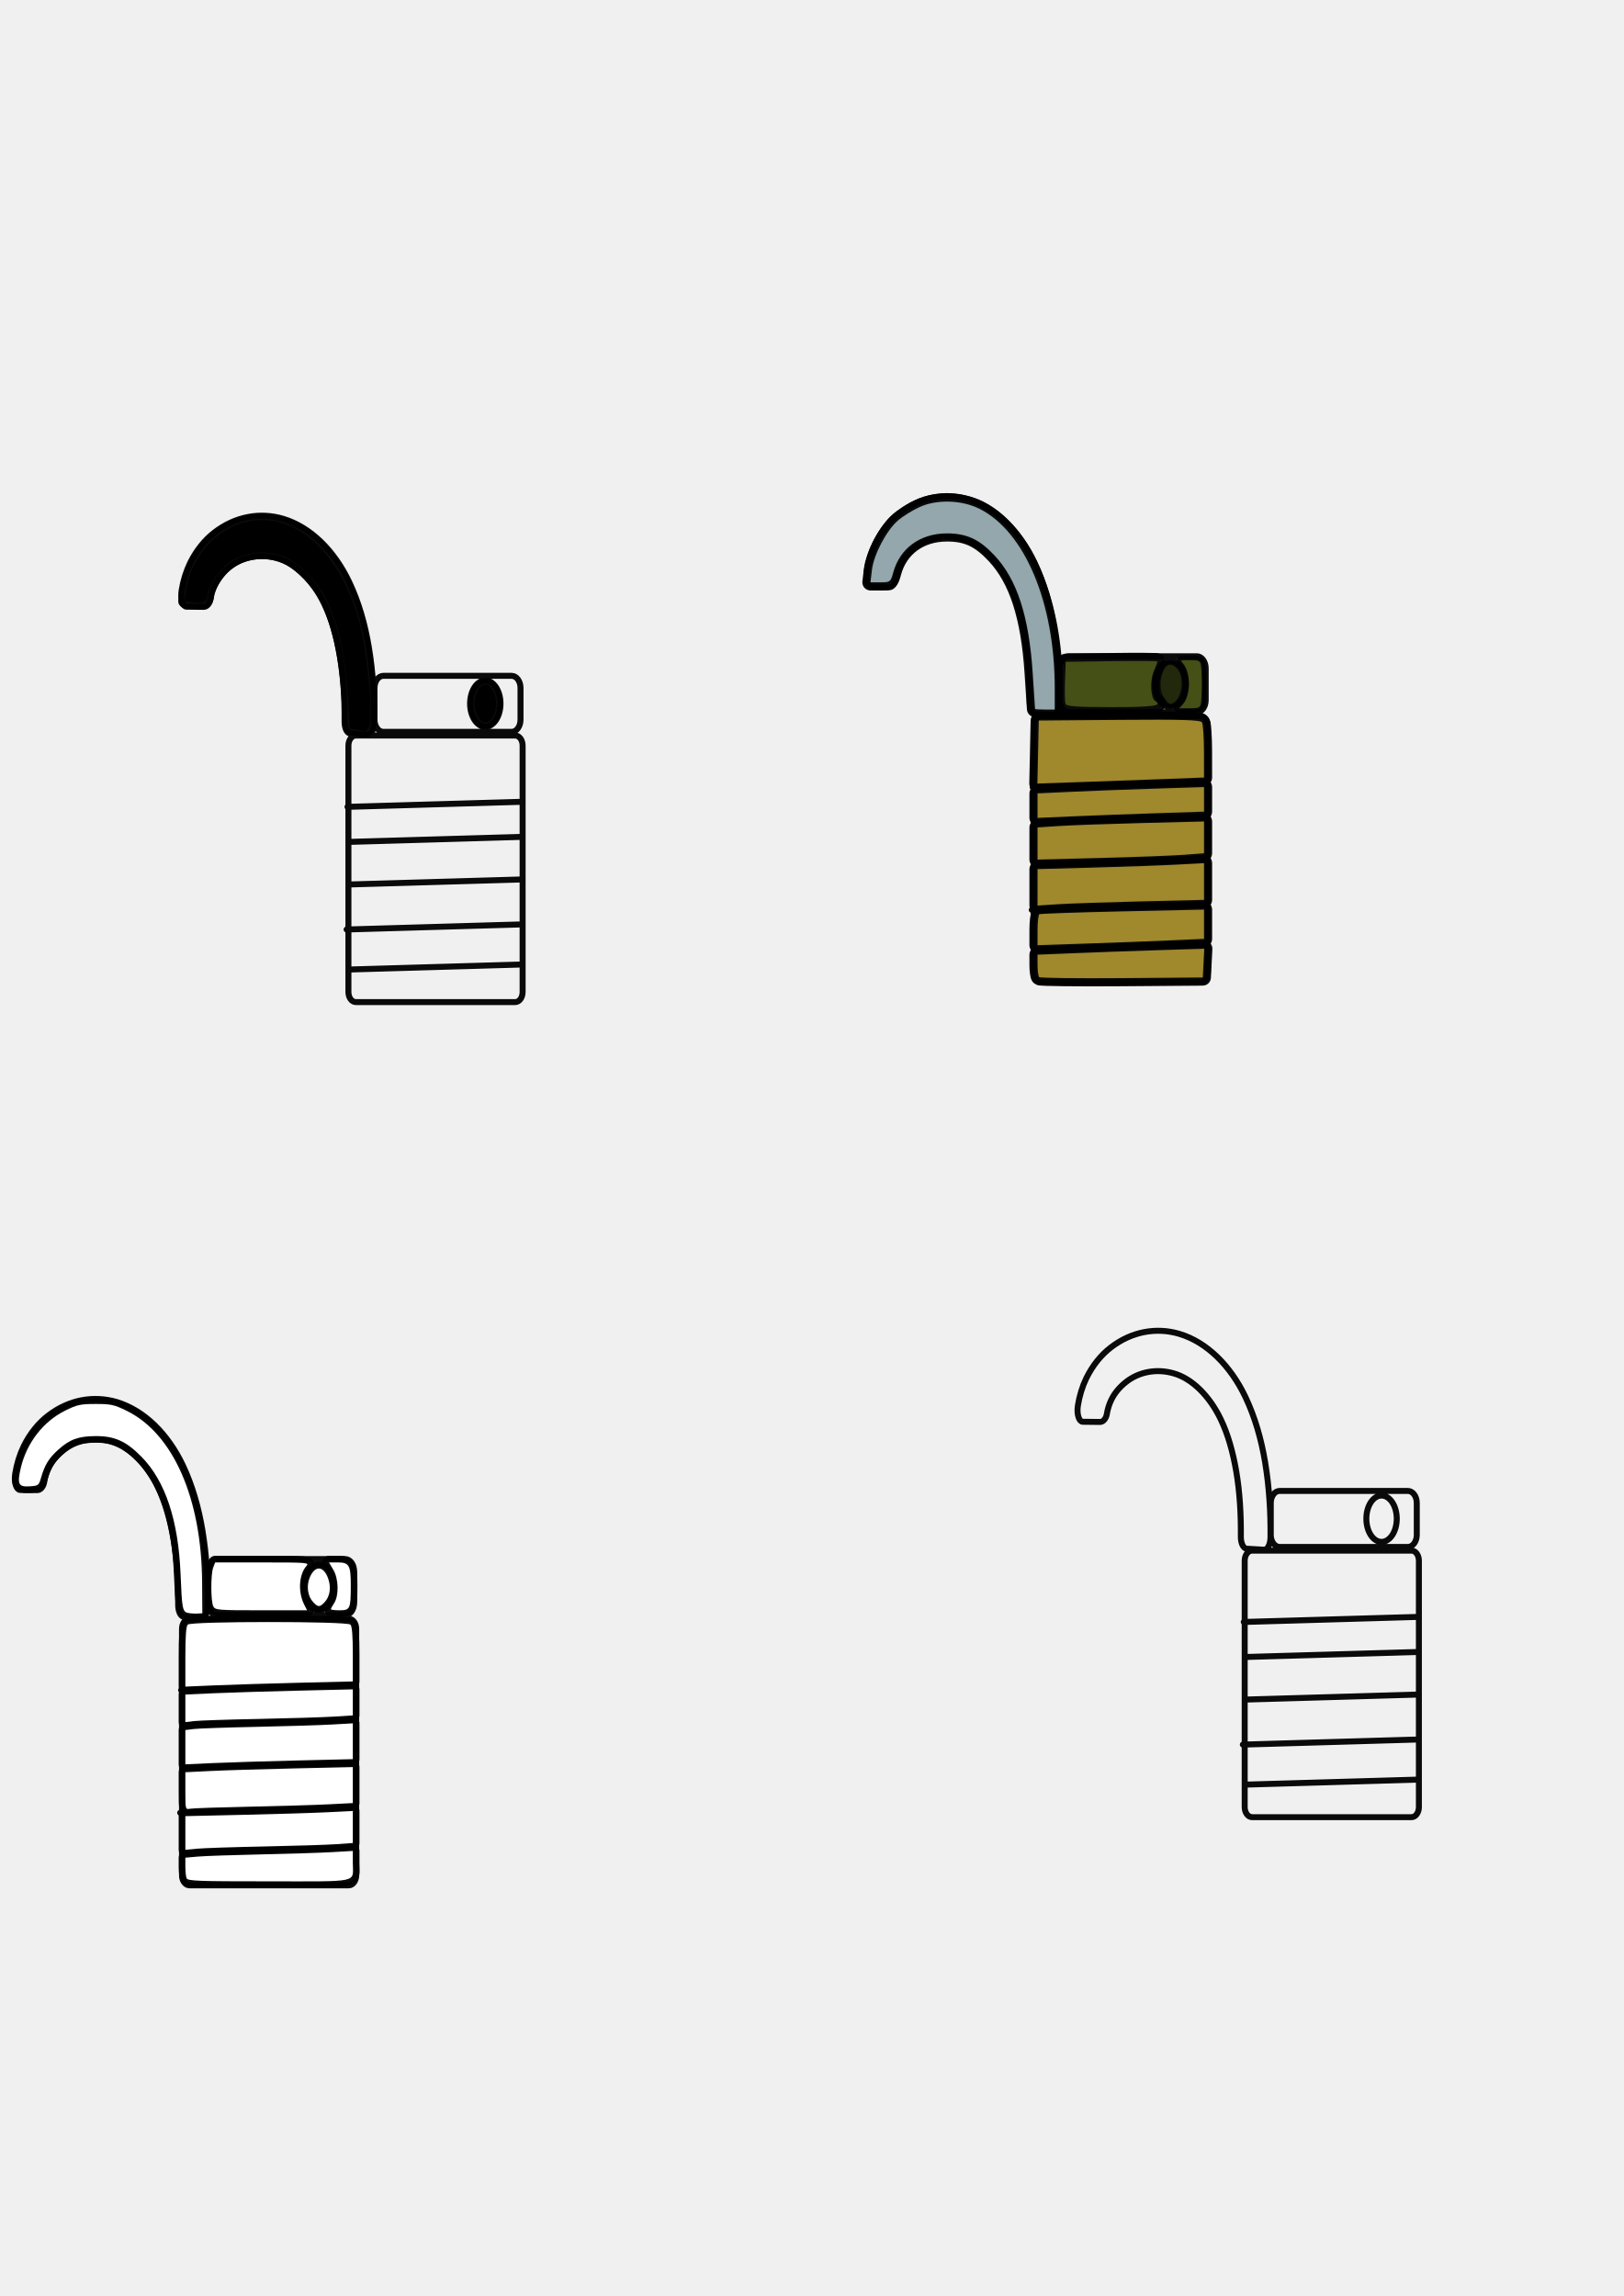
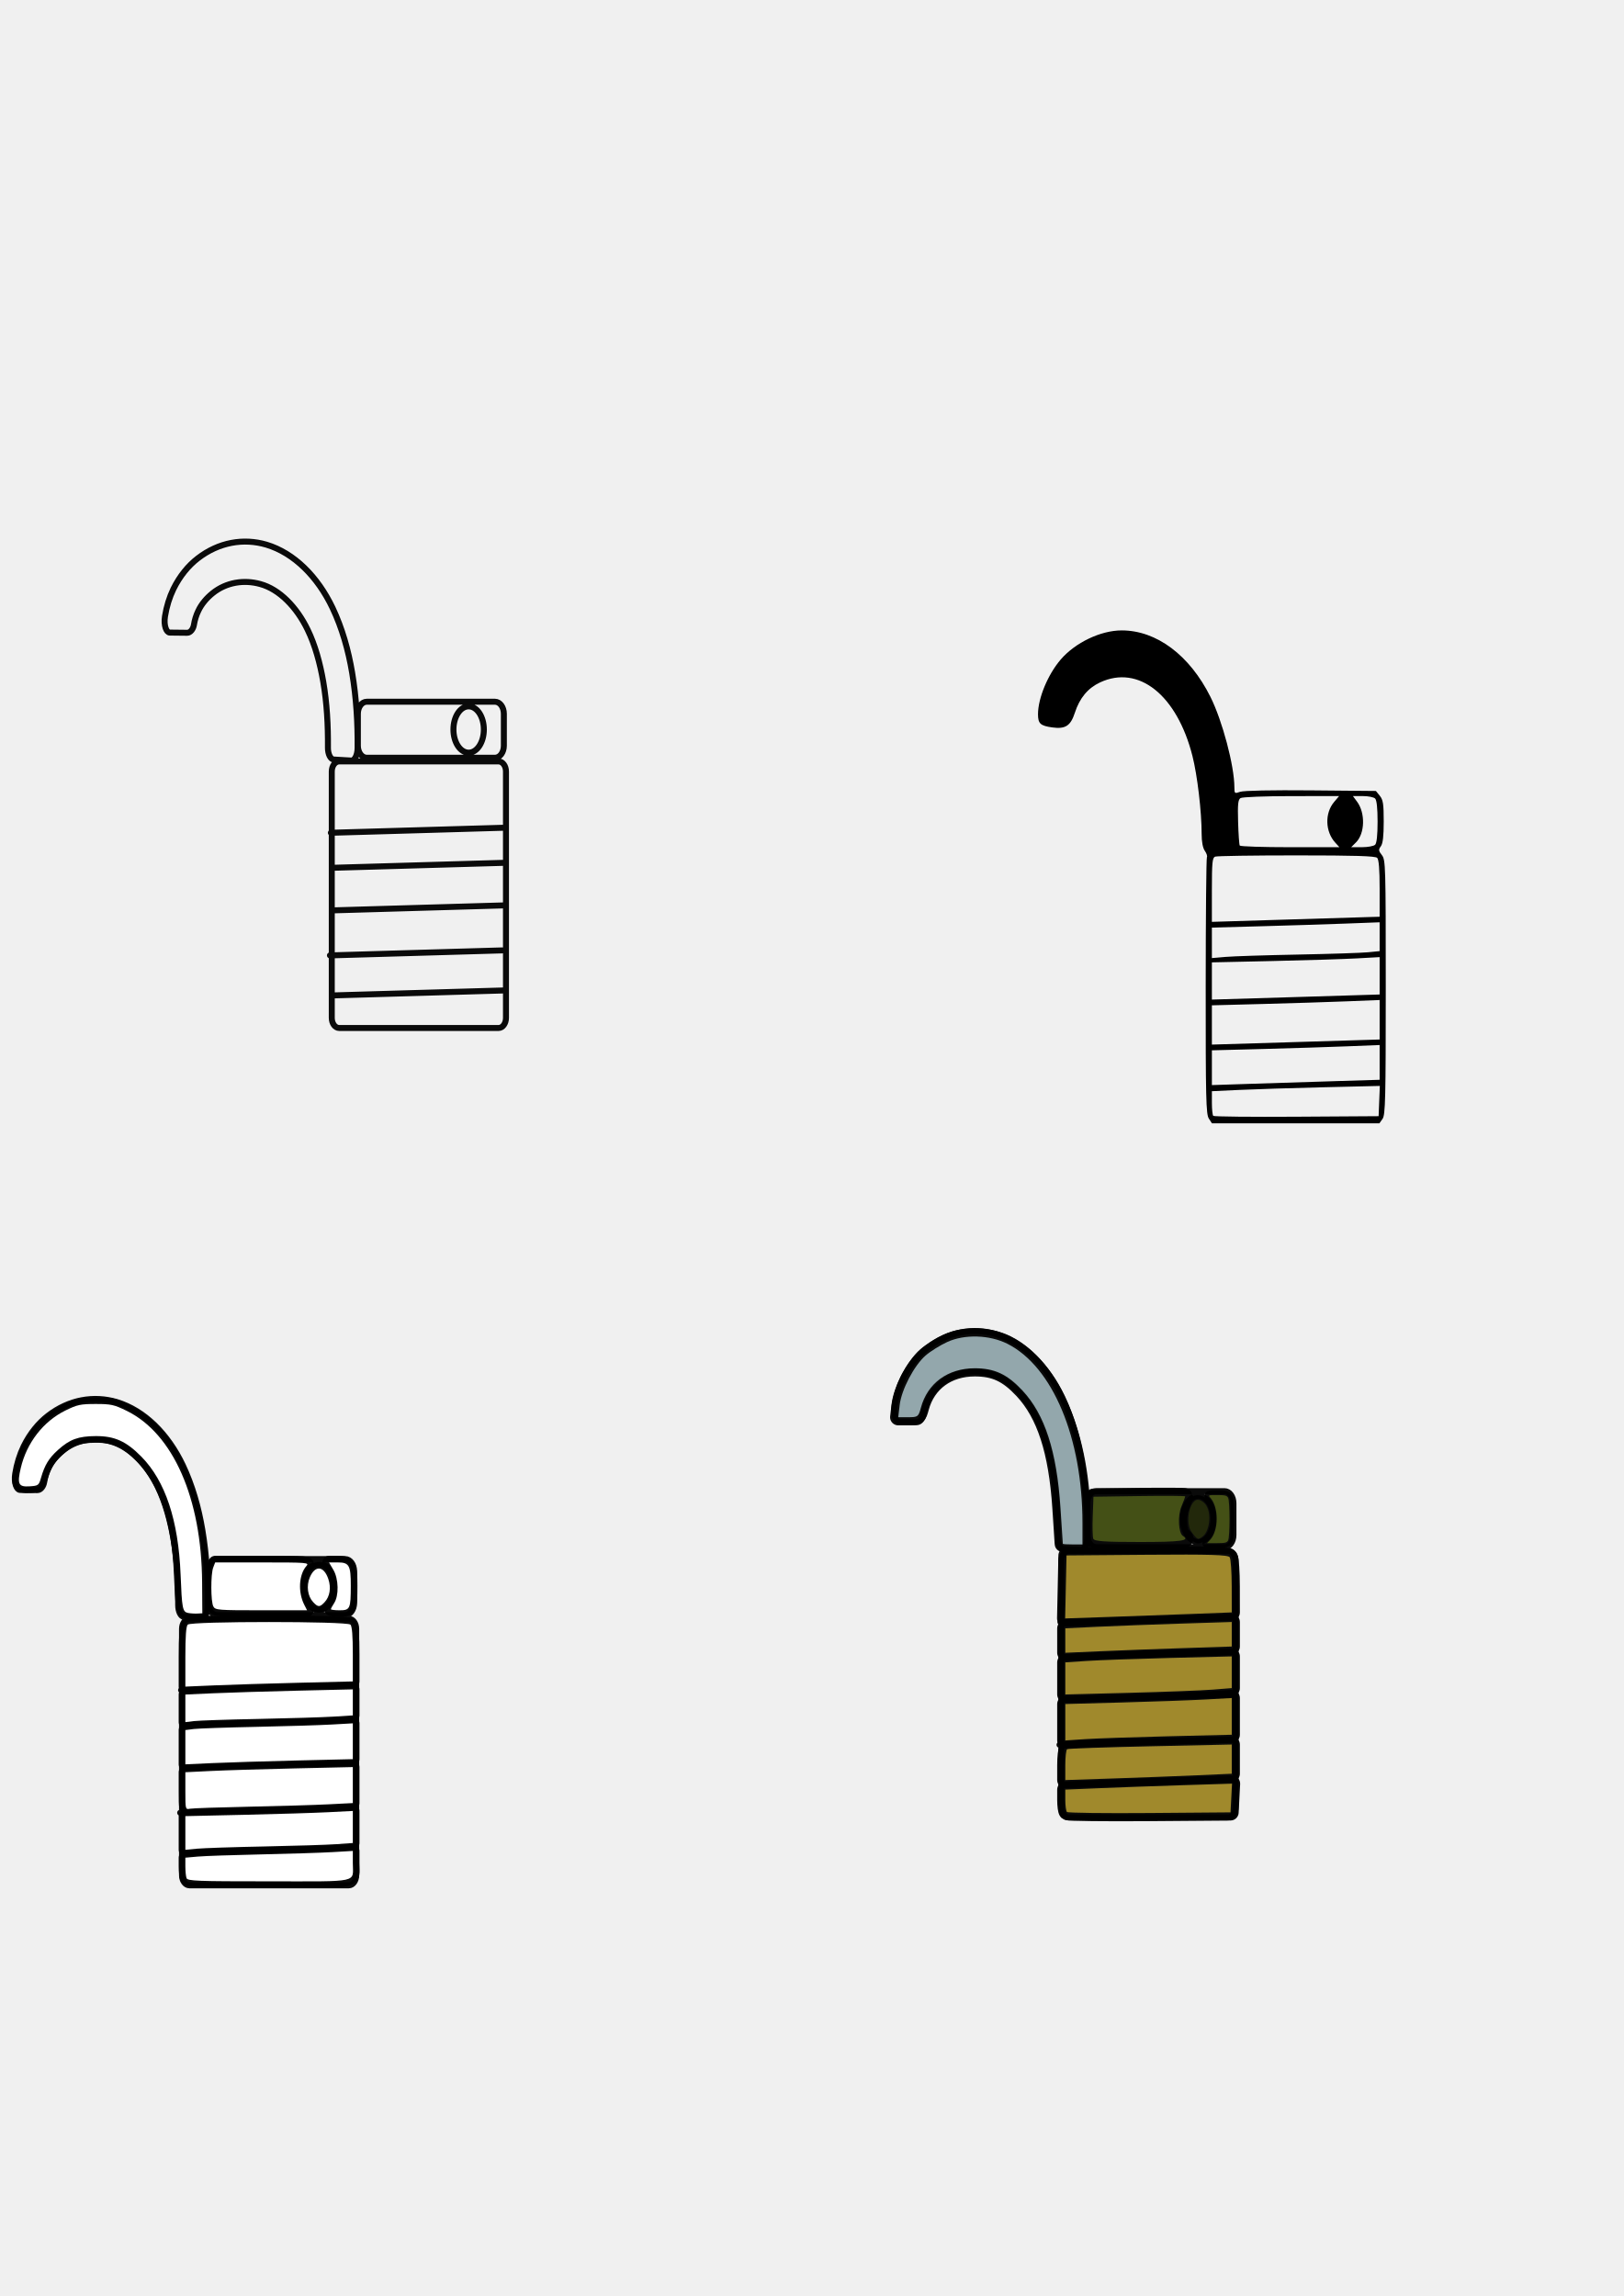
<svg xmlns="http://www.w3.org/2000/svg" width="210mm" height="297mm" viewBox="0 0 210 297" version="1.1" id="svg5">
  <defs id="defs2">
    </defs>
  <g id="layer1">
    <path style="fill:#80e5ff;stroke:#000000;stroke-width:1.417;stroke-linecap:round;stroke-linejoin:round;stroke-opacity:0.955;paint-order:stroke markers fill" d="" id="path2441" transform="scale(0.2645833)" />
    <path style="fill:#80e5ff;stroke:#000000;stroke-width:1.417;stroke-linecap:round;stroke-linejoin:round;stroke-opacity:0.955;paint-order:stroke markers fill" d="" id="path2480" transform="scale(0.2645833)" />
    <path style="fill:#000000;stroke:#000000;stroke-width:1.417;stroke-linecap:round;stroke-linejoin:round;stroke-opacity:0.955;paint-order:stroke markers fill" d="" id="path2712" transform="scale(0.2645833)" />
    <path style="fill:#000000;stroke:#000000;stroke-width:1.417;stroke-linecap:round;stroke-linejoin:round;stroke-opacity:0.955;paint-order:stroke markers fill" d="" id="path2751" transform="scale(0.2645833)" />
    <path style="fill:#000000;stroke:#000000;stroke-width:1.417;stroke-linecap:round;stroke-linejoin:round;stroke-opacity:0.955;paint-order:stroke markers fill" d="" id="path2829" transform="scale(0.2645833)" />
    <path style="fill:#000000;stroke:#000000;stroke-width:1.417;stroke-linecap:round;stroke-linejoin:round;stroke-opacity:0.955;paint-order:stroke markers fill" d="" id="path2944" transform="scale(0.2645833)" />
    <path style="fill:#000000;stroke:#000000;stroke-width:1.417;stroke-linecap:round;stroke-linejoin:round;stroke-opacity:0.955;paint-order:stroke markers fill" d="" id="path3022" transform="scale(0.2645833)" />
    <path style="fill:#ffffff;stroke:#000000;stroke-width:1.744;stroke-linecap:round;stroke-linejoin:round;stroke-opacity:0.955;paint-order:stroke markers fill" d="" id="path4120" transform="scale(0.2645833)" />
    <path style="fill:#ffffff;stroke:#000000;stroke-width:1.744;stroke-linecap:round;stroke-linejoin:round;stroke-opacity:0.955;paint-order:stroke markers fill" d="" id="path4198" transform="scale(0.2645833)" />
    <path style="fill:#ffffff;stroke:#000000;stroke-width:1.744;stroke-linecap:round;stroke-linejoin:round;stroke-opacity:0.955;paint-order:stroke markers fill" d="" id="path4237" transform="scale(0.2645833)" />
-     <path id="path2248" style="fill:none;stroke:#000000;stroke-width:0.775;stroke-linecap:round;stroke-linejoin:round;stroke-opacity:0.955;paint-order:stroke markers fill" d="m 180.649,196.454 a 1.967,2.995 0 0 1 -1.967,2.995 1.967,2.995 0 0 1 -1.967,-2.995 1.967,2.995 0 0 1 1.967,-2.995 1.967,2.995 0 0 1 1.967,2.995 z m -15.144,-3.594 h 16.581 c 0.637,0 1.151,0.697 1.151,1.562 v 4.122 c 0,0.866 -0.513,1.562 -1.151,1.562 h -16.581 c -0.637,0 -1.151,-0.697 -1.151,-1.562 v -4.122 c 0,-0.866 0.513,-1.562 1.151,-1.562 z m -4.644,16.95 22.292,-0.648 m -22.173,21.692 22.292,-0.648 m -22.53,-4.533 22.292,-0.648 m -21.815,-5.18 22.292,-0.648 m -22.411,-4.856 22.292,-0.648 m -21.451,-13.113 h 20.61 c 0.532,0 0.96,0.582 0.96,1.304 v 31.873 c 0,0.722 -0.428,1.304 -0.96,1.304 h -20.61 c -0.532,0 -0.96,-0.582 -0.96,-1.304 v -31.873 c 0,-0.722 0.428,-1.304 0.96,-1.304 z m 2.379,-1.722 c 0.032,-3.228 -0.161,-6.512 -0.706,-9.756 -0.483,-2.894 -1.293,-5.764 -2.529,-8.374 -1.929,-4.058 -4.986,-7.113 -8.55,-8.185 v 0 c -2.964,-0.877 -6.168,-0.332 -8.889,1.774 -1.213,0.937 -2.312,2.263 -3.145,3.954 -0.521,1.08 -0.891,2.281 -1.092,3.542 -0.189,1.19 0.185,2.095 0.618,2.1 l 2.249,0.025 c 0.432,0.005 0.792,-0.5 0.876,-1.022 0.102,-0.632 0.293,-1.25 0.555,-1.791 0.422,-0.908 1.094,-1.683 1.861,-2.304 1.764,-1.425 4.062,-1.775 6.169,-1.186 2.458,0.67 4.71,2.973 6.133,5.928 0.952,1.969 1.589,4.284 2.009,6.71 0.471,2.735 0.63,5.607 0.605,8.519 -0.007,0.828 0.324,1.518 0.762,1.543 l 2.247,0.13 c 0.437,0.025 0.817,-0.681 0.827,-1.606 z" />
-     <g id="g3121">
+     <path id="path2248" style="fill:none;stroke:#000000;stroke-width:0.775;stroke-linecap:round;stroke-linejoin:round;stroke-opacity:0.955;paint-order:stroke markers fill" d="m 62.579,94.367 a 1.967,2.995 0 0 1 -1.967,2.995 1.967,2.995 0 0 1 -1.967,-2.995 1.967,2.995 0 0 1 1.967,-2.995 1.967,2.995 0 0 1 1.967,2.995 z m -15.144,-3.594 h 16.581 c 0.637,0 1.151,0.697 1.151,1.562 v 4.122 c 0,0.866 -0.513,1.562 -1.151,1.562 h -16.581 c -0.637,0 -1.151,-0.697 -1.151,-1.562 v -4.122 c 0,-0.866 0.513,-1.562 1.151,-1.562 z m -4.644,16.95 22.292,-0.648 m -22.173,21.692 22.292,-0.648 m -22.53,-4.533 22.292,-0.648 m -21.815,-5.18 22.292,-0.648 m -22.411,-4.856 22.292,-0.648 M 43.87,98.495 h 20.61 c 0.532,0 0.96,0.582 0.96,1.304 v 31.873 c 0,0.722 -0.428,1.304 -0.96,1.304 h -20.61 c -0.532,0 -0.96,-0.582 -0.96,-1.304 V 99.799 c 0,-0.722 0.428,-1.304 0.96,-1.304 z m 2.379,-1.722 c 0.032,-3.228 -0.161,-6.512 -0.706,-9.756 -0.483,-2.894 -1.293,-5.764 -2.529,-8.374 -1.929,-4.058 -4.986,-7.113 -8.55,-8.185 v 0 c -2.964,-0.877 -6.168,-0.332 -8.889,1.774 -1.213,0.937 -2.312,2.263 -3.145,3.954 -0.521,1.08 -0.891,2.281 -1.092,3.542 -0.189,1.19 0.185,2.095 0.618,2.1 l 2.249,0.025 c 0.432,0.005 0.792,-0.5 0.876,-1.022 0.102,-0.632 0.293,-1.25 0.555,-1.791 0.422,-0.908 1.094,-1.683 1.861,-2.304 1.764,-1.425 4.062,-1.775 6.169,-1.186 2.458,0.67 4.71,2.973 6.133,5.928 0.952,1.969 1.589,4.284 2.009,6.71 0.471,2.735 0.63,5.607 0.605,8.519 -0.007,0.828 0.324,1.518 0.762,1.543 l 2.247,0.13 c 0.437,0.025 0.817,-0.681 0.827,-1.606 z" />
+     <g id="g3121" transform="translate(3.589989,107.9986)">
      <path id="path2355" style="fill:none;stroke:#000000;stroke-width:0.775;stroke-linecap:round;stroke-linejoin:round;stroke-opacity:0.955;paint-order:stroke markers fill" d="m 153.349,88.484 a 1.967,2.995 0 0 1 -1.967,2.995 1.967,2.995 0 0 1 -1.967,-2.995 1.967,2.995 0 0 1 1.967,-2.995 1.967,2.995 0 0 1 1.967,2.995 z m -15.144,-3.594 h 16.581 c 0.637,0 1.151,0.697 1.151,1.562 v 4.122 c 0,0.866 -0.513,1.562 -1.151,1.562 h -16.581 c -0.637,0 -1.151,-0.697 -1.151,-1.562 v -4.122 c 0,-0.866 0.513,-1.562 1.151,-1.562 z m -4.644,16.95 22.292,-0.648 m -22.173,21.692 22.292,-0.648 m -22.53,-4.533 22.292,-0.648 m -21.815,-5.18 22.292,-0.648 m -22.411,-4.856 22.292,-0.648 M 134.64,92.612 h 20.61 c 0.532,0 0.96,0.582 0.96,1.304 v 31.873 c 0,0.722 -0.428,1.304 -0.96,1.304 h -20.61 c -0.532,0 -0.96,-0.582 -0.96,-1.304 V 93.916 c 0,-0.722 0.428,-1.304 0.96,-1.304 z m 2.379,-1.722 c 0.032,-3.228 -0.161,-6.512 -0.706,-9.756 -0.483,-2.894 -1.293,-5.764 -2.529,-8.374 -1.929,-4.058 -4.986,-7.113 -8.55,-8.185 v 0 c -2.964,-0.877 -6.168,-0.332 -8.889,1.774 -1.213,0.937 -2.312,2.263 -3.145,3.954 -0.521,1.08 -0.891,2.281 -1.092,3.542 -0.189,1.19 0.185,2.095 0.618,2.1 l 2.249,0.025 c 0.432,0.005 0.792,-0.5 0.876,-1.022 0.102,-0.632 0.293,-1.25 0.555,-1.791 0.422,-0.908 1.094,-1.683 1.861,-2.304 1.764,-1.425 4.062,-1.775 6.169,-1.186 2.458,0.67 4.71,2.973 6.133,5.928 0.952,1.969 1.589,4.284 2.009,6.71 0.471,2.735 0.63,5.607 0.605,8.519 -0.007,0.828 0.324,1.518 0.762,1.543 l 2.247,0.13 c 0.437,0.025 0.817,-0.681 0.827,-1.606 z" />
      <path style="fill:#93a7ac;stroke:#000000;stroke-width:7.98;stroke-linecap:round;stroke-linejoin:round;stroke-miterlimit:4;stroke-dasharray:none;stroke-opacity:0.955;paint-order:stroke markers fill" d="m 505.966,346.598 c -0.014,-0.164 -0.535,-8.104 -1.158,-17.644 -1.807,-27.646 -7.636,-45.622 -18.593,-57.335 -7.452,-7.967 -13.637,-10.848 -23.287,-10.848 -13.178,0 -23.126,7.291 -26.366,19.323 -1.181,4.387 -1.466,4.6 -6.144,4.6 h -4.905 l 0.712,-6.014 c 0.887,-7.49 7.007,-19.187 12.615,-24.111 2.333,-2.049 7.131,-5.047 10.661,-6.663 8.46,-3.873 20.67,-3.497 29.386,0.904 22.125,11.172 36.674,45.919 36.674,87.589 v 10.498 h -4.785 c -2.632,0 -4.796,-0.135 -4.809,-0.299 z" id="path2412" transform="scale(0.2645833)" />
      <path style="fill:#a0892c;stroke:#000000;stroke-width:7.98;stroke-linecap:round;stroke-linejoin:round;stroke-miterlimit:4;stroke-dasharray:none;stroke-opacity:0.955;paint-order:stroke markers fill" d="m 508,477.697 c -0.447,-0.447 -0.813,-3.09 -0.813,-5.872 v -5.059 l 17.046,-0.709 c 9.375,-0.39 27.706,-1.044 40.734,-1.454 l 23.689,-0.745 -0.363,7.011 -0.363,7.011 -39.558,0.315 c -21.757,0.173 -39.924,-0.051 -40.372,-0.498 z" id="path2488" transform="scale(0.2645833)" />
      <path style="fill:#a0892c;stroke:#000000;stroke-width:7.98;stroke-linecap:round;stroke-linejoin:round;stroke-miterlimit:4;stroke-dasharray:none;stroke-opacity:0.955;paint-order:stroke markers fill" d="m 507.187,454.803 c 0,-4.006 0.404,-7.522 0.897,-7.813 0.493,-0.291 18.795,-0.921 40.671,-1.4 l 39.774,-0.871 v 7.138 7.138 l -17.046,0.759 c -9.375,0.417 -27.677,1.113 -40.671,1.547 l -23.625,0.789 z" id="path2527" transform="scale(0.2645833)" />
      <path style="fill:#a0892c;stroke:#000000;stroke-width:7.98;stroke-linecap:round;stroke-linejoin:round;stroke-miterlimit:4;stroke-dasharray:none;stroke-opacity:0.955;paint-order:stroke markers fill" d="m 507.187,433.824 v -8.894 l 27.812,-0.758 c 15.296,-0.417 33.598,-1.077 40.671,-1.467 l 12.859,-0.709 v 8.967 8.967 l -30.802,0.741 c -16.941,0.408 -35.243,1.035 -40.671,1.394 l -9.869,0.653 z" id="path2605" transform="scale(0.2645833)" />
      <path style="fill:#a0892c;stroke:#000000;stroke-width:7.98;stroke-linecap:round;stroke-linejoin:round;stroke-miterlimit:4;stroke-dasharray:none;stroke-opacity:0.955;paint-order:stroke markers fill" d="m 507.187,412.403 v -7.835 l 10.467,-0.702 c 5.757,-0.386 24.058,-1.045 40.671,-1.464 l 30.204,-0.762 v 7.744 7.744 l -9.271,0.742 c -5.099,0.408 -23.401,1.108 -40.671,1.555 l -31.4,0.812 z" id="path2644" transform="scale(0.2645833)" />
      <path style="fill:#a0892c;stroke:#000000;stroke-width:7.98;stroke-linecap:round;stroke-linejoin:round;stroke-miterlimit:4;stroke-dasharray:none;stroke-opacity:0.955;paint-order:stroke markers fill" d="m 507.449,367.67 0.336,-15.391 39.394,-0.316 c 30.72,-0.246 39.605,0.017 40.353,1.196 0.528,0.832 0.968,7.237 0.978,14.235 l 0.018,12.723 -18.84,0.721 c -10.362,0.396 -28.68,1.059 -40.707,1.472 l -21.867,0.751 z" id="path2722" transform="scale(0.2645833)" />
      <path style="fill:#a0892c;stroke:#000000;stroke-width:7.98;stroke-linecap:round;stroke-linejoin:round;stroke-miterlimit:4;stroke-dasharray:none;stroke-opacity:0.955;paint-order:stroke markers fill" d="m 507.187,393.883 v -5.968 l 15.85,-0.754 c 8.717,-0.415 27.019,-1.111 40.671,-1.547 l 24.821,-0.793 v 5.989 5.989 l -23.625,0.777 c -12.994,0.427 -31.295,1.114 -40.671,1.526 l -17.046,0.749 z" id="path2761" transform="scale(0.2645833)" />
      <path style="fill:#445016;stroke:#000000;stroke-width:7.98;stroke-linecap:round;stroke-linejoin:round;stroke-miterlimit:4;stroke-dasharray:none;stroke-opacity:0.955;paint-order:stroke markers fill" d="m 520.852,344.1 c -0.338,-0.881 -0.456,-5.86 -0.262,-11.065 l 0.353,-9.464 22.429,-0.325 c 12.336,-0.179 22.429,-0.11 22.429,0.153 0,0.263 -0.843,2.496 -1.874,4.963 -1.914,4.582 -1.456,13.03 0.782,14.413 3.691,2.281 -0.956,2.926 -21.075,2.926 -17.411,0 -22.299,-0.344 -22.782,-1.601 z" id="path2837" transform="scale(0.2645833)" />
      <path style="fill:#445016;stroke:#000000;stroke-width:4.61;stroke-linecap:round;stroke-linejoin:round;stroke-miterlimit:4;stroke-dasharray:none;stroke-opacity:0.955;paint-order:stroke markers fill" d="m 578.051,344.556 c 4.155,-4.483 4.179,-15.889 0.043,-20.46 -1.184,-1.308 -1.114,-1.337 3.366,-1.337 3.816,0 4.694,0.222 5.291,1.337 0.931,1.739 0.931,19.086 0,20.825 -0.601,1.124 -1.477,1.337 -5.496,1.337 h -4.781 z" id="path2915" transform="scale(0.2645833)" />
      <path style="fill:#22280b;stroke:#000000;stroke-width:4.61;stroke-linecap:round;stroke-linejoin:round;stroke-miterlimit:4;stroke-dasharray:none;stroke-opacity:0.955;paint-order:stroke markers fill" d="m 571.224,343.657 c -0.38,-0.279 -1.431,-1.561 -2.336,-2.848 -2.692,-3.829 -1.774,-12.446 1.626,-15.268 1.392,-1.155 3.969,-0.105 5.508,2.243 2.737,4.177 1.662,12.871 -1.898,15.366 -1.673,1.172 -1.932,1.217 -2.899,0.507 z" id="path2991" transform="scale(0.2645833)" />
-     </g>
-     <g id="g3358">
-       <path id="path2353" style="fill:none;stroke:#000000;stroke-width:0.775;stroke-linecap:round;stroke-linejoin:round;stroke-opacity:0.955;paint-order:stroke markers fill" d="m 64.731,91.016 a 1.967,2.995 0 0 1 -1.967,2.995 1.967,2.995 0 0 1 -1.967,-2.995 1.967,2.995 0 0 1 1.967,-2.995 1.967,2.995 0 0 1 1.967,2.995 z m -15.144,-3.594 h 16.581 c 0.637,0 1.151,0.697 1.151,1.562 v 4.122 c 0,0.866 -0.513,1.562 -1.151,1.562 h -16.581 c -0.637,0 -1.151,-0.697 -1.151,-1.562 v -4.122 c 0,-0.866 0.513,-1.562 1.151,-1.562 z m -4.644,16.95 22.292,-0.648 m -22.173,21.692 22.292,-0.648 m -22.53,-4.533 22.292,-0.648 m -21.815,-5.18 22.292,-0.648 m -22.411,-4.856 22.292,-0.648 M 46.022,95.144 h 20.61 c 0.532,0 0.96,0.582 0.96,1.304 v 31.873 c 0,0.722 -0.428,1.304 -0.96,1.304 h -20.61 c -0.532,0 -0.96,-0.582 -0.96,-1.304 V 96.447 c 0,-0.722 0.428,-1.304 0.96,-1.304 z m 2.379,-1.722 c 0.032,-3.228 -0.161,-6.512 -0.706,-9.756 -0.483,-2.894 -1.293,-5.764 -2.529,-8.374 -1.929,-4.058 -4.986,-7.113 -8.55,-8.185 v 0 c -2.964,-0.877 -6.168,-0.332 -8.889,1.774 -1.213,0.937 -2.312,2.263 -3.145,3.954 -0.521,1.08 -0.891,2.281 -1.092,3.542 -0.189,1.19 0.185,2.095 0.618,2.1 l 2.249,0.025 c 0.432,0.005 0.792,-0.5 0.876,-1.022 0.102,-0.632 0.293,-1.25 0.555,-1.791 0.422,-0.908 1.094,-1.683 1.861,-2.304 1.764,-1.425 4.062,-1.775 6.169,-1.186 2.458,0.67 4.71,2.973 6.133,5.928 0.952,1.969 1.589,4.284 2.009,6.71 0.471,2.735 0.63,5.607 0.605,8.519 -0.007,0.828 0.324,1.518 0.762,1.543 l 2.247,0.13 c 0.437,0.025 0.817,-0.681 0.827,-1.606 z" />
-       <path style="fill:#000000;stroke:#000000;stroke-width:6.5;stroke-linecap:round;stroke-linejoin:round;stroke-miterlimit:4;stroke-dasharray:none;stroke-opacity:0.955;paint-order:stroke markers fill" d="m 174.407,356.724 -3.41,-0.602 -0.684,-12.666 c -1.237,-22.895 -5.008,-39.801 -11.666,-52.298 -3.662,-6.874 -11.838,-15.232 -17.824,-18.222 -9.702,-4.845 -22.614,-3.423 -30.543,3.364 -4.212,3.606 -8.948,11.479 -8.948,14.877 0,2.932 -2.09,3.975 -6.719,3.354 l -4.236,-0.568 0.532,-4.495 c 1.841,-15.541 13.432,-29.663 27.767,-33.831 23.537,-6.843 46.933,12.761 56.593,47.419 4.203,15.08 7.396,48.072 5.073,52.413 -0.622,1.162 -1.445,2.056 -1.828,1.985 -0.383,-0.07 -2.231,-0.399 -4.107,-0.731 z" id="path3178" transform="scale(0.2645833)" />
-       <path style="fill:#000000;stroke:#000000;stroke-width:6.5;stroke-linecap:round;stroke-linejoin:round;stroke-miterlimit:4;stroke-dasharray:none;stroke-opacity:0.955;paint-order:stroke markers fill" d="m 236.013,352.967 c -1.857,-0.647 -4.12,-5.604 -4.12,-9.025 0,-1.661 0.648,-4.274 1.441,-5.806 2.402,-4.645 5.44,-4.633 7.851,0.03 3.332,6.444 -0.194,16.536 -5.172,14.801 z" id="path3217" transform="scale(0.2645833)" />
    </g>
    <g id="g3896">
      <path id="path2351" style="fill:none;stroke:#000000;stroke-width:0.775;stroke-linecap:round;stroke-linejoin:round;stroke-opacity:0.955;paint-order:stroke markers fill" d="m 43.209,205.27 a 1.967,2.995 0 0 1 -1.967,2.995 1.967,2.995 0 0 1 -1.967,-2.995 1.967,2.995 0 0 1 1.967,-2.995 1.967,2.995 0 0 1 1.967,2.995 z m -15.144,-3.594 h 16.581 c 0.637,0 1.151,0.697 1.151,1.562 v 4.122 c 0,0.866 -0.513,1.562 -1.151,1.562 h -16.581 c -0.637,0 -1.151,-0.697 -1.151,-1.562 v -4.122 c 0,-0.866 0.513,-1.562 1.151,-1.562 z m -4.644,16.95 22.292,-0.648 m -22.173,21.692 22.292,-0.648 m -22.53,-4.533 22.292,-0.648 m -21.815,-5.18 22.292,-0.648 m -22.411,-4.856 22.292,-0.648 M 24.5,209.398 h 20.61 c 0.532,0 0.96,0.582 0.96,1.304 v 31.873 c 0,0.722 -0.428,1.304 -0.96,1.304 h -20.61 c -0.532,0 -0.96,-0.582 -0.96,-1.304 v -31.873 c 0,-0.722 0.428,-1.304 0.96,-1.304 z m 2.379,-1.722 c 0.032,-3.228 -0.161,-6.512 -0.706,-9.756 -0.483,-2.894 -1.293,-5.764 -2.529,-8.374 -1.929,-4.058 -4.986,-7.113 -8.55,-8.185 v 0 c -2.964,-0.877 -6.168,-0.332 -8.889,1.774 -1.213,0.937 -2.312,2.263 -3.145,3.954 -0.521,1.08 -0.891,2.281 -1.092,3.542 -0.189,1.19 0.185,2.095 0.618,2.1 l 2.249,0.025 c 0.432,0.005 0.792,-0.5 0.876,-1.022 0.102,-0.632 0.293,-1.25 0.555,-1.791 0.422,-0.908 1.094,-1.683 1.861,-2.304 1.764,-1.425 4.062,-1.775 6.169,-1.186 2.458,0.67 4.71,2.973 6.133,5.928 0.952,1.969 1.589,4.284 2.009,6.71 0.471,2.735 0.63,5.607 0.605,8.519 -0.007,0.828 0.324,1.518 0.762,1.543 l 2.247,0.13 c 0.437,0.025 0.817,-0.681 0.827,-1.606 z" />
      <path style="fill:#ffffff;stroke:#000000;stroke-width:6.5;stroke-linecap:round;stroke-linejoin:round;stroke-miterlimit:4;stroke-dasharray:none;stroke-opacity:0.955;paint-order:stroke markers fill" d="m 91.864,788.552 c -2.613,-0.53 -2.917,-2.123 -3.587,-18.823 -1.06,-26.435 -7.433,-45.625 -19.099,-57.508 -7.474,-7.614 -13.137,-10.171 -22.41,-10.118 -8.533,0.049 -12.681,1.577 -18.468,6.806 -4.421,3.994 -6.454,7.325 -8.23,13.483 -1.107,3.84 -1.303,3.989 -5.611,4.271 -5.43,0.355 -6.124,-1.081 -4.306,-8.905 2.865,-12.325 11.001,-22.823 21.811,-28.145 5.788,-2.849 7.369,-3.19 14.803,-3.19 7.492,0 9.001,0.332 15.123,3.324 22.718,11.105 36.637,42.742 36.906,83.879 l 0.099,15.102 -2.436,0.131 c -1.34,0.072 -3.408,-0.066 -4.596,-0.307 z" id="path3415" transform="scale(0.2645833)" />
      <path style="fill:#ffffff;stroke:#000000;stroke-width:6.5;stroke-linecap:round;stroke-linejoin:round;stroke-miterlimit:4;stroke-dasharray:none;stroke-opacity:0.955;paint-order:stroke markers fill" d="m 104.289,785.382 c -1.277,-2.386 -1.318,-15.688 -0.058,-19 l 0.95,-2.499 h 23.072 c 21.904,0 22.995,0.086 21.55,1.705 -3.739,4.189 -4.227,12.829 -1.074,19 l 1.369,2.679 h -22.401 c -21.15,0 -22.457,-0.105 -23.409,-1.885 z" id="path3454" transform="scale(0.2645833)" />
      <path style="fill:#ffffff;stroke:#000000;stroke-width:6.5;stroke-linecap:round;stroke-linejoin:round;stroke-miterlimit:4;stroke-dasharray:none;stroke-opacity:0.955;paint-order:stroke markers fill" d="m 153.102,783.285 c -2.712,-2.911 -3.405,-7.907 -1.671,-12.057 2.557,-6.119 6.877,-5.743 9.066,0.79 1.429,4.263 0.738,8.532 -1.827,11.284 -2.354,2.527 -3.202,2.524 -5.569,-0.017 z" id="path3493" transform="scale(0.2645833)" />
      <path style="fill:#ffffff;stroke:#000000;stroke-width:6.5;stroke-linecap:round;stroke-linejoin:round;stroke-miterlimit:4;stroke-dasharray:none;stroke-opacity:0.955;paint-order:stroke markers fill" d="m 161.74,786.745 c 0,-0.287 0.719,-1.618 1.597,-2.958 2.406,-3.672 2.214,-11.905 -0.38,-16.302 l -2.125,-3.602 h 4.317 c 5.534,0 6.339,1.45 6.321,11.384 -0.02,11.289 -0.343,12 -5.459,12 -2.349,0 -4.271,-0.235 -4.271,-0.521 z" id="path3532" transform="scale(0.2645833)" />
      <path style="fill:#ffffff;stroke:#000000;stroke-width:6.5;stroke-linecap:round;stroke-linejoin:round;stroke-miterlimit:4;stroke-dasharray:none;stroke-opacity:0.955;paint-order:stroke markers fill" d="m 90.614,810.015 c 0,-10.029 0.364,-14.929 1.169,-15.734 1.679,-1.679 77.827,-1.679 79.506,0 0.795,0.795 1.169,5.423 1.169,14.467 v 13.298 l -26.551,0.649 c -14.603,0.357 -33.018,0.927 -40.922,1.267 l -14.372,0.618 z" id="path3571" transform="scale(0.2645833)" />
      <path style="fill:#ffffff;stroke:#000000;stroke-width:6.5;stroke-linecap:round;stroke-linejoin:round;stroke-miterlimit:4;stroke-dasharray:none;stroke-opacity:0.955;paint-order:stroke markers fill" d="m 90.614,835.214 v -6.735 l 13.397,-0.614 c 7.368,-0.338 25.783,-0.908 40.922,-1.267 l 27.525,-0.653 v 6.355 6.355 l -9.5,0.594 c -5.225,0.327 -21.776,0.837 -36.781,1.134 -15.005,0.297 -29.145,0.771 -31.422,1.052 l -4.141,0.512 z" id="path3610" transform="scale(0.2645833)" />
      <path style="fill:#ffffff;stroke:#000000;stroke-width:6.5;stroke-linecap:round;stroke-linejoin:round;stroke-miterlimit:4;stroke-dasharray:none;stroke-opacity:0.955;paint-order:stroke markers fill" d="m 90.614,854.213 v -8.367 l 4.141,-0.516 c 2.278,-0.284 15.979,-0.758 30.448,-1.055 14.469,-0.296 31.021,-0.805 36.781,-1.131 l 10.474,-0.592 v 8.747 8.747 l -27.525,0.653 c -15.139,0.359 -33.554,0.929 -40.922,1.267 l -13.397,0.614 z" id="path3649" transform="scale(0.2645833)" />
      <path style="fill:#ffffff;stroke:#000000;stroke-width:6.5;stroke-linecap:round;stroke-linejoin:round;stroke-miterlimit:4;stroke-dasharray:none;stroke-opacity:0.955;paint-order:stroke markers fill" d="m 90.614,875.6 v -9.137 l 12.423,-0.615 c 6.833,-0.338 25.248,-0.905 40.922,-1.259 l 28.499,-0.643 v 8.784 8.784 l -11.936,0.61 c -6.565,0.336 -23.993,0.859 -38.73,1.162 -14.737,0.303 -27.781,0.754 -28.987,1.002 -2.15,0.441 -2.192,0.272 -2.192,-8.687 z" id="path3688" transform="scale(0.2645833)" />
      <path style="fill:#ffffff;stroke:#000000;stroke-width:6.5;stroke-linecap:round;stroke-linejoin:round;stroke-miterlimit:4;stroke-dasharray:none;stroke-opacity:0.955;paint-order:stroke markers fill" d="m 90.614,896.149 v -8.229 l 28.987,-0.651 c 15.943,-0.358 34.358,-0.927 40.922,-1.265 l 11.936,-0.614 v 7.822 7.822 l -8.038,0.577 c -4.421,0.317 -20.315,0.821 -35.32,1.12 -15.005,0.298 -29.803,0.791 -32.884,1.095 l -5.602,0.553 z" id="path3727" transform="scale(0.2645833)" />
      <path style="fill:#ffffff;stroke:#000000;stroke-width:6.5;stroke-linecap:round;stroke-linejoin:round;stroke-miterlimit:4;stroke-dasharray:none;stroke-opacity:0.955;paint-order:stroke markers fill" d="m 91.205,918.235 c -0.325,-0.848 -0.591,-3.443 -0.591,-5.768 v -4.227 l 6.09,-0.542 c 3.349,-0.298 17.27,-0.779 30.935,-1.069 13.665,-0.29 29.34,-0.791 34.833,-1.113 l 9.987,-0.586 v 5.883 c 0,9.871 4.136,8.965 -40.922,8.965 -35.338,0 -39.805,-0.171 -40.331,-1.541 z" id="path3766" transform="scale(0.2645833)" />
    </g>
+     <path style="fill:#000000;stroke-width:0.265" d="m 156.34,144.685 c -0.36,-0.55 -0.409,-2.649 -0.402,-17.093 0.005,-9.057 0.075,-16.573 0.155,-16.703 0.081,-0.13 -0.039,-0.502 -0.266,-0.825 -0.262,-0.374 -0.413,-1.169 -0.413,-2.183 -0.002,-2.892 -0.556,-7.59 -1.191,-10.095 -1.998,-7.875 -6.962,-11.834 -11.935,-9.518 -1.591,0.741 -2.653,2.018 -3.277,3.942 -0.545,1.68 -1.223,2.12 -2.91,1.887 -1.545,-0.213 -1.852,-0.496 -1.852,-1.707 0,-2.067 1.274,-5.138 2.933,-7.072 1.884,-2.197 5.18,-3.771 7.895,-3.771 4.505,0 8.786,3.208 11.476,8.6 1.551,3.108 3.092,8.932 3.095,11.693 8.2e-4,0.814 0.029,0.836 0.751,0.584 0.453,-0.158 4.083,-0.231 9.152,-0.185 l 8.401,0.077 0.505,0.625 c 0.424,0.524 0.505,1.061 0.505,3.323 0,1.894 -0.11,2.849 -0.37,3.204 -0.323,0.442 -0.307,0.586 0.132,1.145 0.481,0.612 0.502,1.332 0.502,17.08 0,14.453 -0.05,16.513 -0.412,17.03 l -0.412,0.588 h -10.827 -10.827 z m 22.04,-2.258 0.079,-1.958 -7.355,0.176 c -4.045,0.097 -8.932,0.251 -10.86,0.343 l -3.506,0.166 v 1.505 c 0,0.828 0.081,1.586 0.179,1.684 0.099,0.099 4.95,0.148 10.782,0.11 l 10.602,-0.069 z m -5.701,-2.576 5.755,-0.174 v -2.249 -2.249 l -4.167,0.167 c -2.292,0.092 -7.174,0.246 -10.848,0.343 l -6.681,0.176 v 2.249 2.249 l 5.093,-0.168 c 2.801,-0.093 7.683,-0.247 10.848,-0.343 z m 5.027,-5.364 0.728,-0.024 v -2.553 -2.553 l -4.167,0.167 c -2.292,0.092 -7.174,0.246 -10.848,0.343 l -6.681,0.176 -2.2e-4,2.541 -2.2e-4,2.541 10.121,-0.306 c 5.566,-0.169 10.448,-0.317 10.848,-0.331 z m 0,-5.821 0.728,-0.024 v -2.417 -2.417 l -2.977,0.165 c -1.637,0.091 -6.519,0.244 -10.848,0.34 l -7.871,0.174 -2.2e-4,2.408 -2.2e-4,2.408 10.121,-0.306 c 5.566,-0.169 10.448,-0.317 10.848,-0.331 z m -9.856,-5.187 c 4.147,-0.081 8.225,-0.214 9.062,-0.296 l 1.521,-0.15 v -1.865 -1.865 l -4.432,0.168 c -2.437,0.092 -7.319,0.247 -10.848,0.343 l -6.416,0.175 v 1.972 1.972 l 1.786,-0.154 c 0.982,-0.085 5.179,-0.22 9.327,-0.3 z m 9.723,-4.868 0.86,-0.024 v -3.651 c 0,-2.487 -0.101,-3.752 -0.318,-3.969 -0.236,-0.236 -2.917,-0.318 -10.429,-0.318 -5.562,0 -10.3,0.072 -10.53,0.161 -0.357,0.137 -0.419,0.77 -0.419,4.299 l -2.4e-4,4.139 9.988,-0.307 c 5.494,-0.169 10.375,-0.318 10.848,-0.331 z m -4.882,-9.615 c -1.3,-1.426 -1.37,-3.8 -0.154,-5.244 l 0.652,-0.775 -6.175,0.004 c -3.449,0.002 -6.35,0.115 -6.572,0.256 -0.321,0.204 -0.381,0.791 -0.314,3.091 0.046,1.562 0.142,2.935 0.214,3.051 0.072,0.117 3.002,0.212 6.511,0.212 h 6.38 z m 5.16,0.278 c 0.205,-0.205 0.318,-1.264 0.318,-2.99 0,-1.726 -0.112,-2.785 -0.318,-2.99 -0.175,-0.175 -0.893,-0.318 -1.595,-0.318 h -1.278 l 0.544,0.736 c 1.079,1.459 1.01,4.099 -0.137,5.246 l -0.632,0.632 h 1.39 c 0.765,0 1.533,-0.143 1.708,-0.318 z" id="path1000" />
  </g>
+   <g id="layer2" />
+   <g id="layer3" />
+   <g id="layer4" />
</svg>
